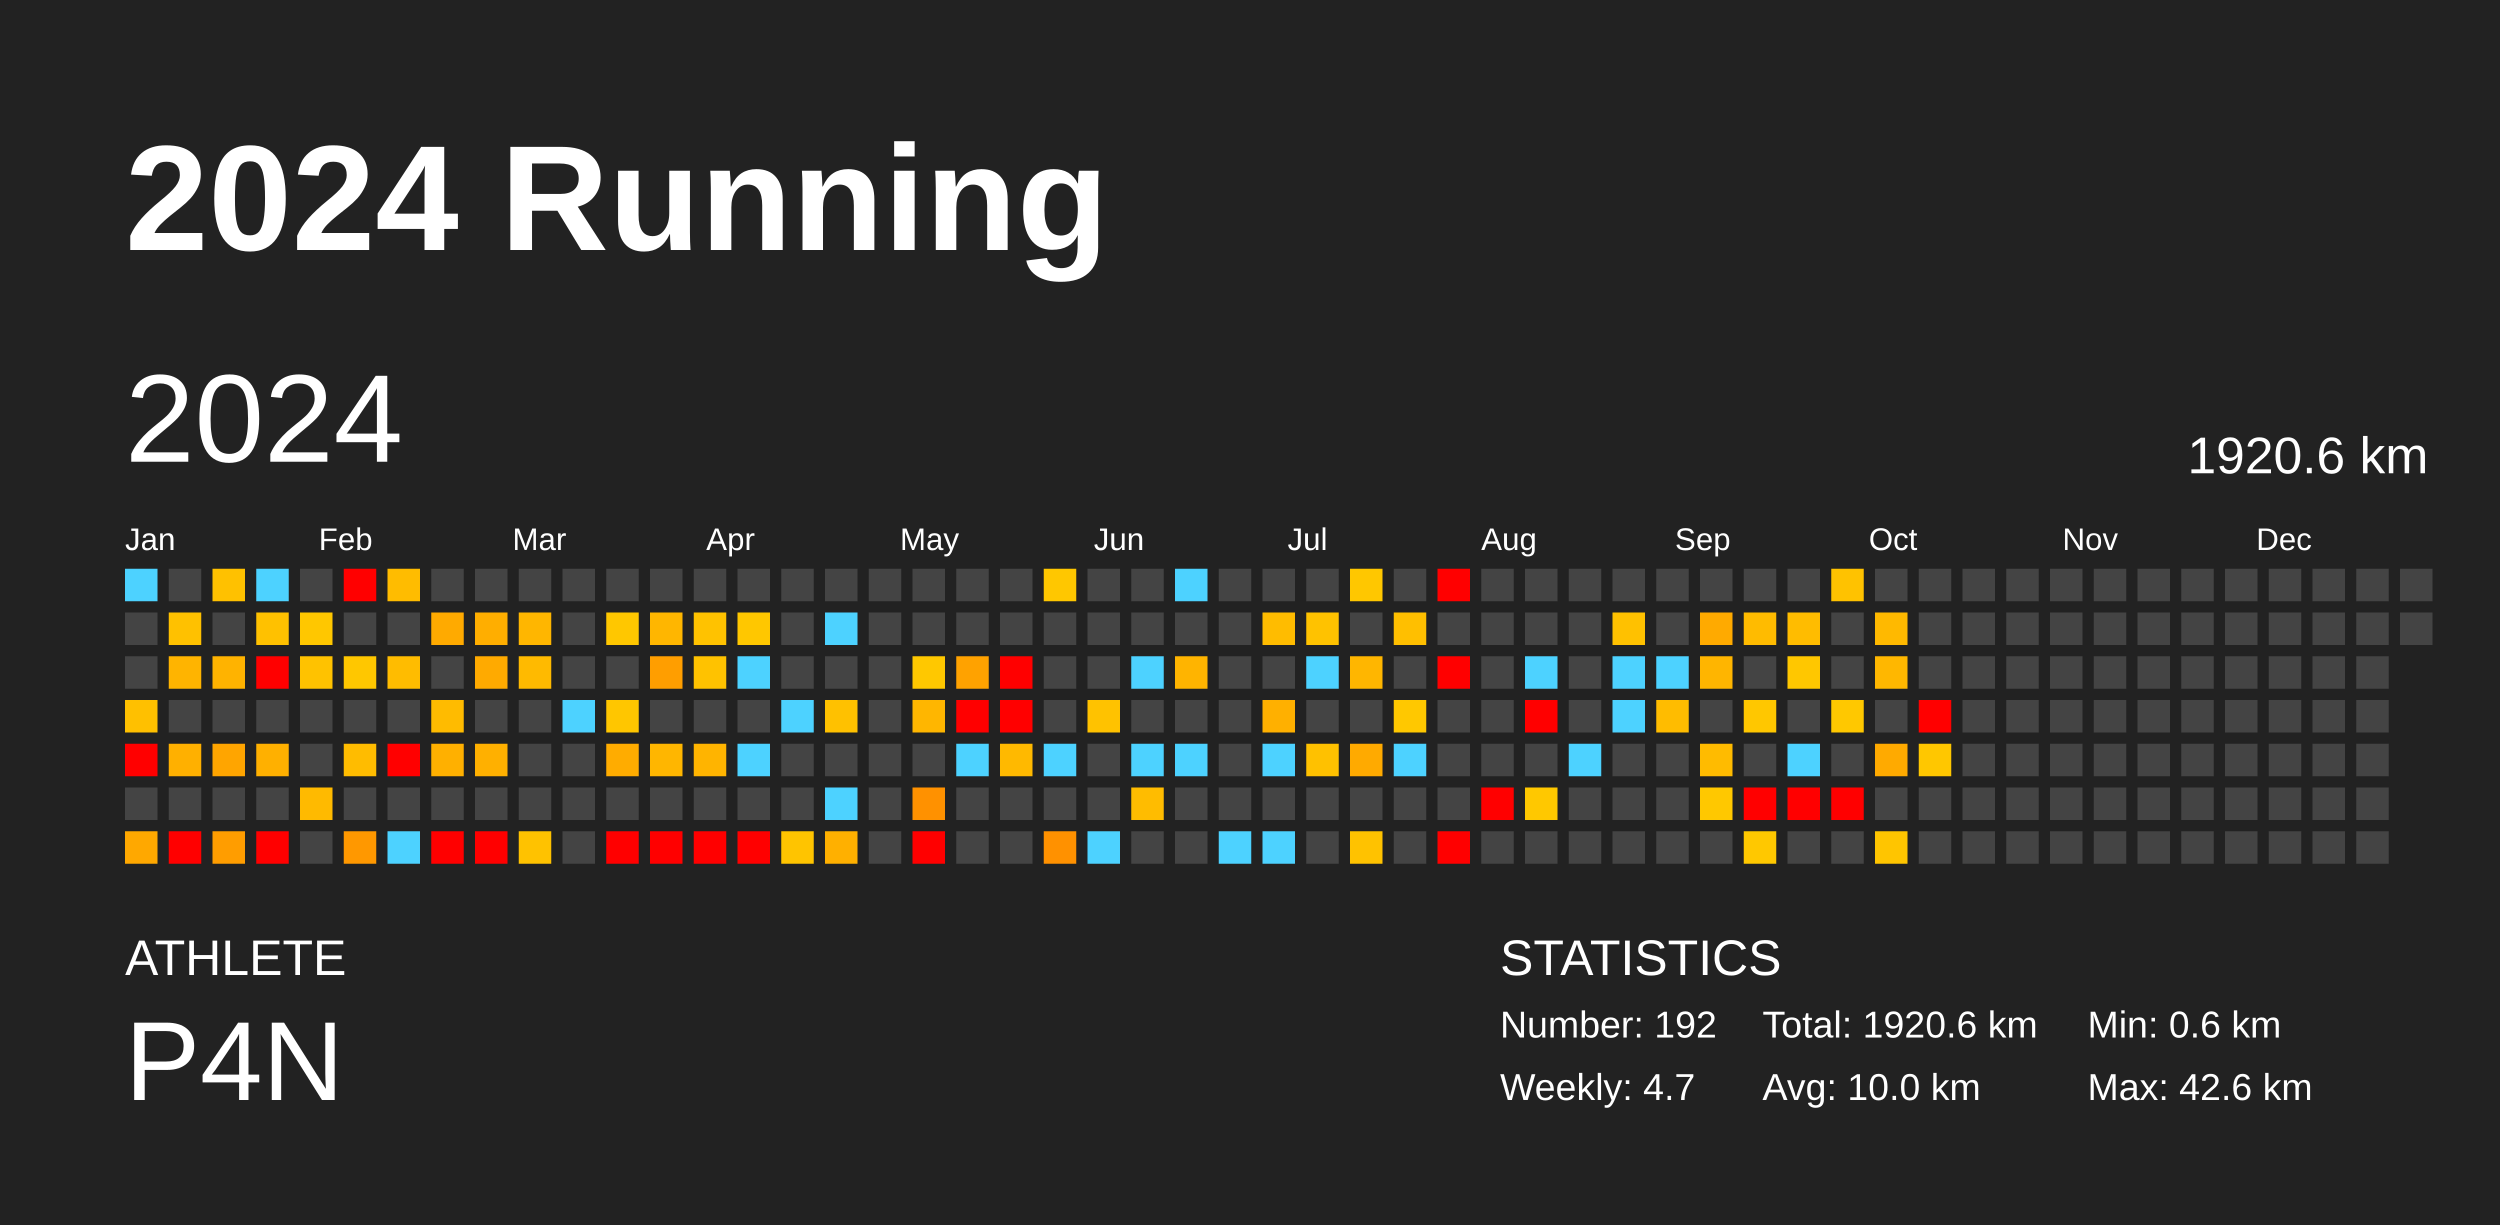
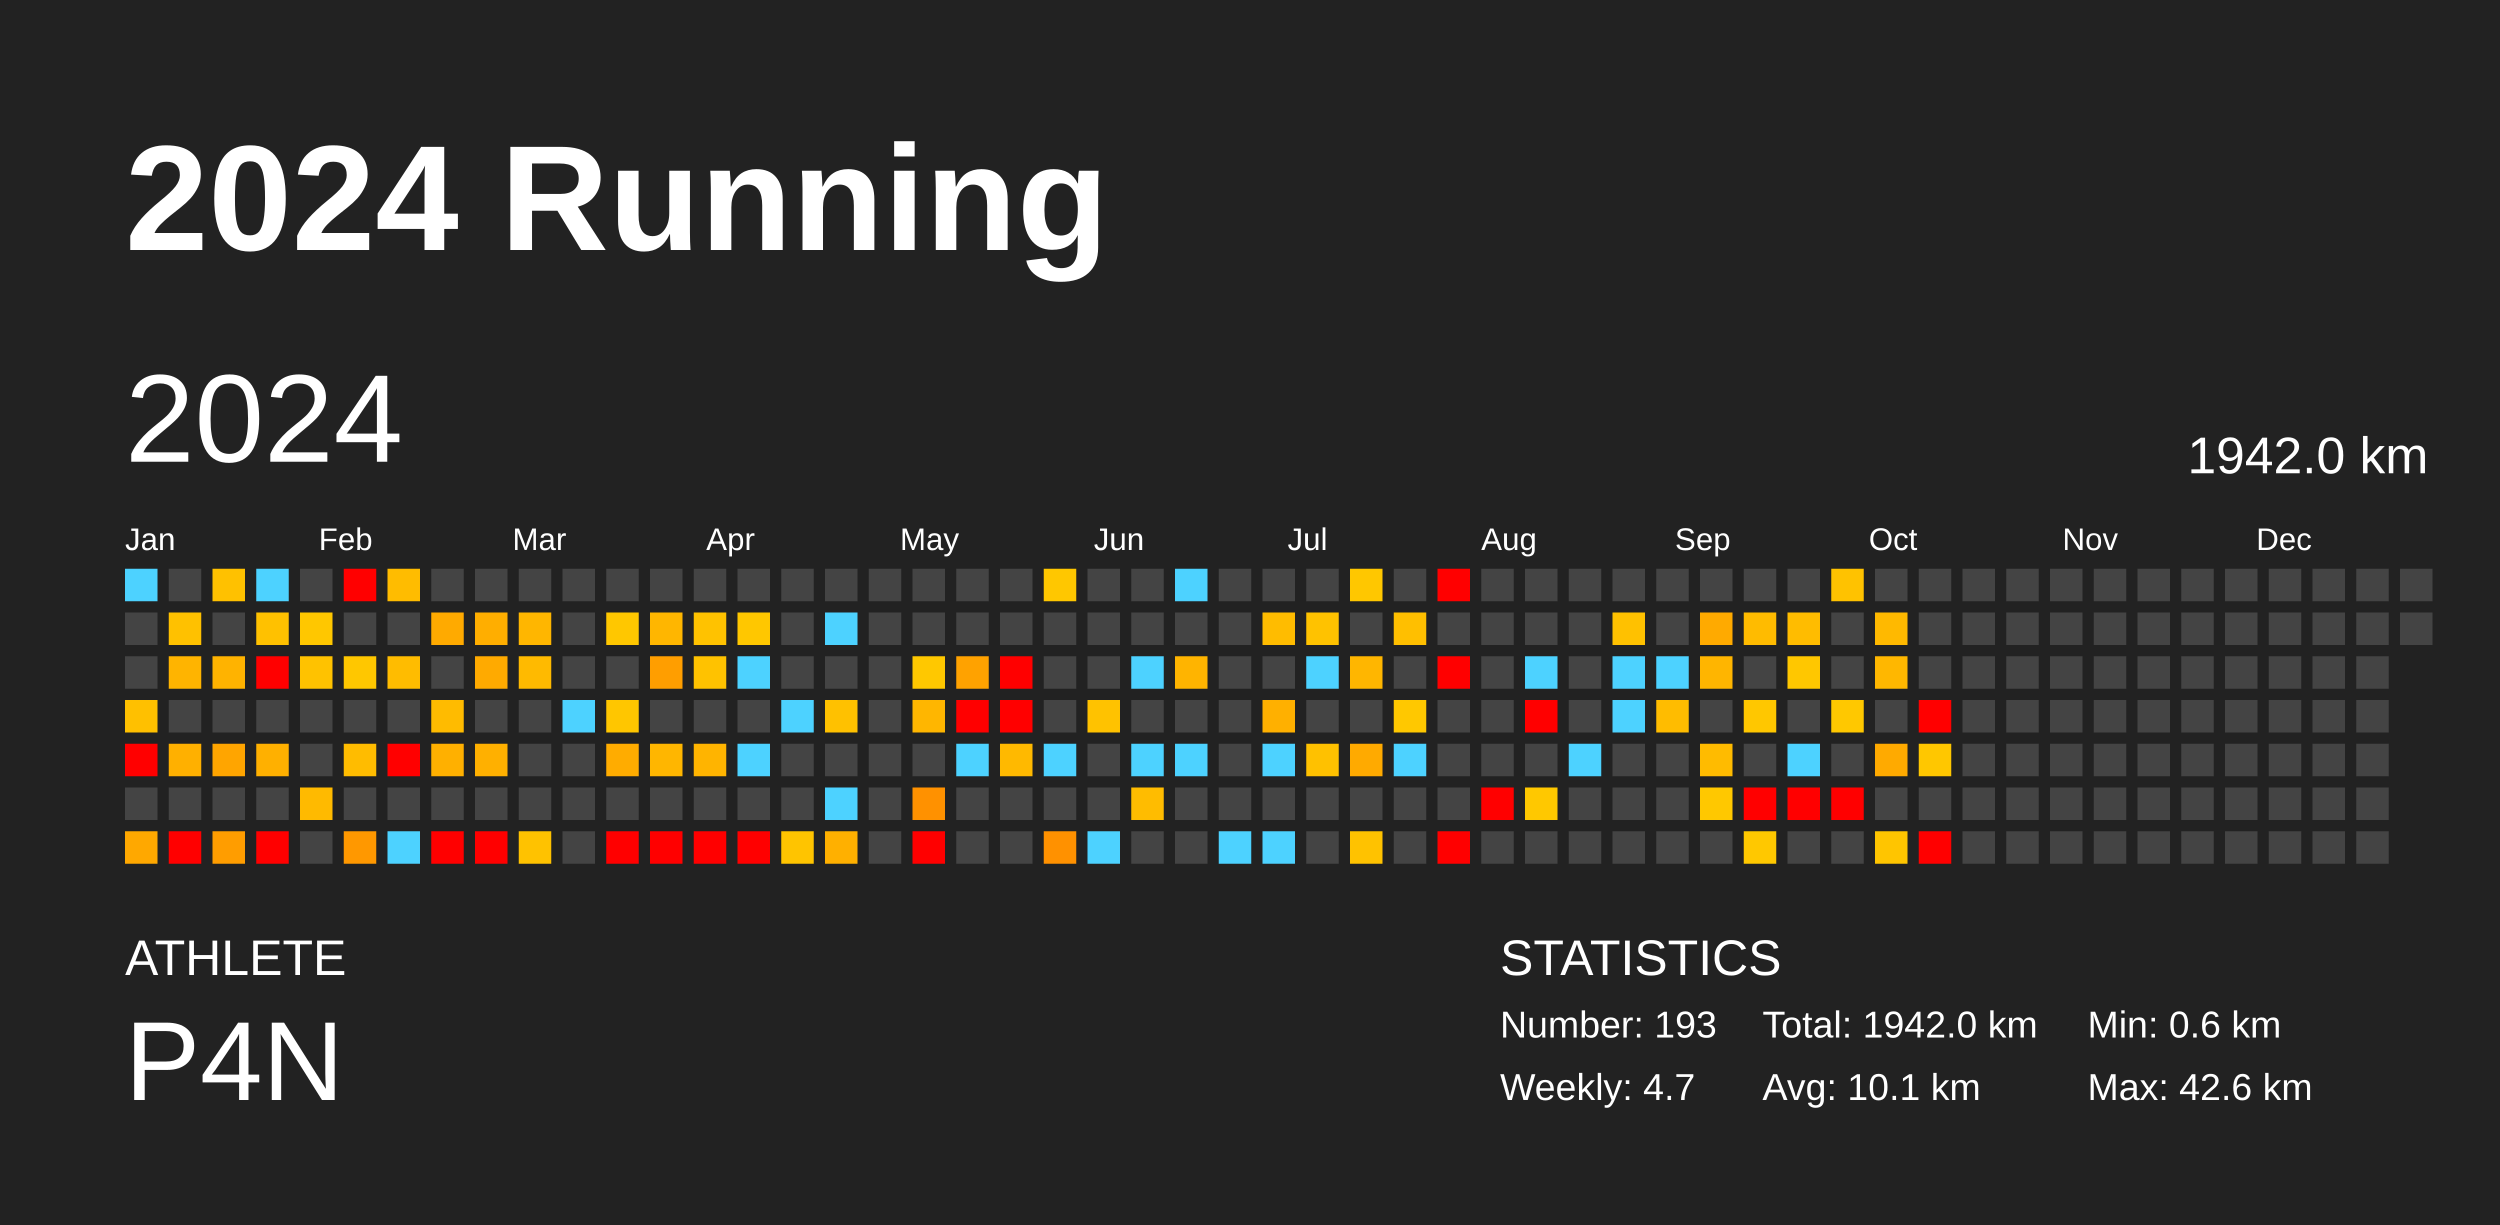
<svg xmlns="http://www.w3.org/2000/svg" baseProfile="full" height="98mm" version="1.1" viewBox="0,0,200,98" width="200mm">
  <defs />
  <rect fill="#222222" height="98" width="200" x="0" y="0" />
  <text fill="#FFFFFF" style="font-size:12px; font-family:Arial; font-weight:bold;" x="10" y="20">2024 Running</text>
  <text fill="#FFFFFF" style="font-size:4px; font-family:Arial" x="10" y="78">ATHLETE</text>
  <text fill="#FFFFFF" style="font-size:9px; font-family:Arial" x="10" y="88">P4N</text>
  <text fill="#FFFFFF" style="font-size:4px; font-family:Arial" x="120" y="78">STATISTICS</text>
-   <text fill="#FFFFFF" style="font-size:3px; font-family:Arial" x="120" y="83">Number: 192</text>
+   <text fill="#FFFFFF" style="font-size:3px; font-family:Arial" x="120" y="83">Number: 193</text>
  <text fill="#FFFFFF" style="font-size:3px; font-family:Arial" x="120" y="88">Weekly: 4.7</text>
-   <text fill="#FFFFFF" style="font-size:3px; font-family:Arial" x="141" y="83">Total: 1920.6 km</text>
-   <text fill="#FFFFFF" style="font-size:3px; font-family:Arial" x="141" y="88">Avg: 10.0 km</text>
+   <text fill="#FFFFFF" style="font-size:3px; font-family:Arial" x="141" y="83">Total: 1942.0 km</text>
+   <text fill="#FFFFFF" style="font-size:3px; font-family:Arial" x="141" y="88">Avg: 10.1 km</text>
  <text fill="#FFFFFF" style="font-size:3px; font-family:Arial" x="167" y="83">Min: 0.6 km</text>
  <text fill="#FFFFFF" style="font-size:3px; font-family:Arial" x="167" y="88">Max: 42.6 km</text>
  <text dominant-baseline="hanging" fill="#FFFFFF" style="font-size:10.0px; font-family:Arial;" x="10" y="30">2024</text>
-   <text dominant-baseline="hanging" fill="#FFFFFF" style="font-size:4.125px; font-family:Arial;" x="175" y="35">1920.6 km</text>
+   <text dominant-baseline="hanging" fill="#FFFFFF" style="font-size:4.125px; font-family:Arial;" x="175" y="35">1942.0 km</text>
  <text fill="#FFFFFF" style="font-size:2.5px; font-family:Arial" x="10.0" y="44">Jan</text>
  <text fill="#FFFFFF" style="font-size:2.5px; font-family:Arial" x="25.5" y="44">Feb</text>
  <text fill="#FFFFFF" style="font-size:2.5px; font-family:Arial" x="41.0" y="44">Mar</text>
  <text fill="#FFFFFF" style="font-size:2.5px; font-family:Arial" x="56.5" y="44">Apr</text>
  <text fill="#FFFFFF" style="font-size:2.5px; font-family:Arial" x="72.0" y="44">May</text>
  <text fill="#FFFFFF" style="font-size:2.5px; font-family:Arial" x="87.5" y="44">Jun</text>
  <text fill="#FFFFFF" style="font-size:2.5px; font-family:Arial" x="103.0" y="44">Jul</text>
  <text fill="#FFFFFF" style="font-size:2.5px; font-family:Arial" x="118.5" y="44">Aug</text>
  <text fill="#FFFFFF" style="font-size:2.5px; font-family:Arial" x="134.0" y="44">Sep</text>
  <text fill="#FFFFFF" style="font-size:2.5px; font-family:Arial" x="149.5" y="44">Oct</text>
  <text fill="#FFFFFF" style="font-size:2.5px; font-family:Arial" x="165.0" y="44">Nov</text>
  <text fill="#FFFFFF" style="font-size:2.5px; font-family:Arial" x="180.5" y="44">Dec</text>
  <rect fill="#4dd2ff" height="2.6" width="2.6" x="10.0" y="45.5" />
  <rect fill="#444444" height="2.6" width="2.6" x="10.0" y="49.0" />
  <rect fill="#444444" height="2.6" width="2.6" x="10.0" y="52.5" />
  <rect fill="#ffc000" height="2.6" width="2.6" x="10.0" y="56.0" />
  <rect fill="red" height="2.6" width="2.6" x="10.0" y="59.5" />
  <rect fill="#444444" height="2.6" width="2.6" x="10.0" y="63.0" />
  <rect fill="#ffa800" height="2.6" width="2.6" x="10.0" y="66.5" />
  <rect fill="#444444" height="2.6" width="2.6" x="13.5" y="45.5" />
  <rect fill="#ffc100" height="2.6" width="2.6" x="13.5" y="49.0" />
  <rect fill="#ffb400" height="2.6" width="2.6" x="13.5" y="52.5" />
  <rect fill="#444444" height="2.6" width="2.6" x="13.5" y="56.0" />
  <rect fill="#ffb000" height="2.6" width="2.6" x="13.5" y="59.5" />
  <rect fill="#444444" height="2.6" width="2.6" x="13.5" y="63.0" />
  <rect fill="red" height="2.6" width="2.6" x="13.5" y="66.5" />
  <rect fill="#ffc100" height="2.6" width="2.6" x="17.0" y="45.5" />
  <rect fill="#444444" height="2.6" width="2.6" x="17.0" y="49.0" />
  <rect fill="#ffb300" height="2.6" width="2.6" x="17.0" y="52.5" />
  <rect fill="#444444" height="2.6" width="2.6" x="17.0" y="56.0" />
  <rect fill="#ffa500" height="2.6" width="2.6" x="17.0" y="59.5" />
  <rect fill="#444444" height="2.6" width="2.6" x="17.0" y="63.0" />
  <rect fill="#ff9d00" height="2.6" width="2.6" x="17.0" y="66.5" />
  <rect fill="#4dd2ff" height="2.6" width="2.6" x="20.5" y="45.5" />
  <rect fill="#ffc100" height="2.6" width="2.6" x="20.5" y="49.0" />
  <rect fill="red" height="2.6" width="2.6" x="20.5" y="52.5" />
  <rect fill="#444444" height="2.6" width="2.6" x="20.5" y="56.0" />
  <rect fill="#ffb000" height="2.6" width="2.6" x="20.5" y="59.5" />
  <rect fill="#444444" height="2.6" width="2.6" x="20.5" y="63.0" />
  <rect fill="red" height="2.6" width="2.6" x="20.5" y="66.5" />
  <rect fill="#444444" height="2.6" width="2.6" x="24.0" y="45.5" />
  <rect fill="#ffc700" height="2.6" width="2.6" x="24.0" y="49.0" />
  <rect fill="#ffc200" height="2.6" width="2.6" x="24.0" y="52.5" />
  <rect fill="#444444" height="2.6" width="2.6" x="24.0" y="56.0" />
  <rect fill="#444444" height="2.6" width="2.6" x="24.0" y="59.5" />
  <rect fill="#ffba00" height="2.6" width="2.6" x="24.0" y="63.0" />
  <rect fill="#444444" height="2.6" width="2.6" x="24.0" y="66.5" />
  <rect fill="red" height="2.6" width="2.6" x="27.5" y="45.5" />
  <rect fill="#444444" height="2.6" width="2.6" x="27.5" y="49.0" />
  <rect fill="#ffc700" height="2.6" width="2.6" x="27.5" y="52.5" />
  <rect fill="#444444" height="2.6" width="2.6" x="27.5" y="56.0" />
  <rect fill="#ffbc00" height="2.6" width="2.6" x="27.5" y="59.5" />
  <rect fill="#444444" height="2.6" width="2.6" x="27.5" y="63.0" />
  <rect fill="#ff9800" height="2.6" width="2.6" x="27.5" y="66.5" />
  <rect fill="#ffbc00" height="2.6" width="2.6" x="31.0" y="45.5" />
  <rect fill="#444444" height="2.6" width="2.6" x="31.0" y="49.0" />
  <rect fill="#ffbc00" height="2.6" width="2.6" x="31.0" y="52.5" />
  <rect fill="#444444" height="2.6" width="2.6" x="31.0" y="56.0" />
  <rect fill="red" height="2.6" width="2.6" x="31.0" y="59.5" />
  <rect fill="#444444" height="2.6" width="2.6" x="31.0" y="63.0" />
  <rect fill="#4dd2ff" height="2.6" width="2.6" x="31.0" y="66.5" />
  <rect fill="#444444" height="2.6" width="2.6" x="34.5" y="45.5" />
  <rect fill="#ffaa00" height="2.6" width="2.6" x="34.5" y="49.0" />
  <rect fill="#444444" height="2.6" width="2.6" x="34.5" y="52.5" />
  <rect fill="#ffbb00" height="2.6" width="2.6" x="34.5" y="56.0" />
  <rect fill="#ffb000" height="2.6" width="2.6" x="34.5" y="59.5" />
  <rect fill="#444444" height="2.6" width="2.6" x="34.5" y="63.0" />
  <rect fill="red" height="2.6" width="2.6" x="34.5" y="66.5" />
  <rect fill="#444444" height="2.6" width="2.6" x="38.0" y="45.5" />
  <rect fill="#ffae00" height="2.6" width="2.6" x="38.0" y="49.0" />
  <rect fill="#ffaa00" height="2.6" width="2.6" x="38.0" y="52.5" />
  <rect fill="#444444" height="2.6" width="2.6" x="38.0" y="56.0" />
  <rect fill="#ffb000" height="2.6" width="2.6" x="38.0" y="59.5" />
  <rect fill="#444444" height="2.6" width="2.6" x="38.0" y="63.0" />
  <rect fill="red" height="2.6" width="2.6" x="38.0" y="66.5" />
  <rect fill="#444444" height="2.6" width="2.6" x="41.5" y="45.5" />
  <rect fill="#ffb600" height="2.6" width="2.6" x="41.5" y="49.0" />
  <rect fill="#ffba00" height="2.6" width="2.6" x="41.5" y="52.5" />
  <rect fill="#444444" height="2.6" width="2.6" x="41.5" y="56.0" />
  <rect fill="#444444" height="2.6" width="2.6" x="41.5" y="59.5" />
  <rect fill="#444444" height="2.6" width="2.6" x="41.5" y="63.0" />
  <rect fill="#ffc200" height="2.6" width="2.6" x="41.5" y="66.5" />
  <rect fill="#444444" height="2.6" width="2.6" x="45.0" y="45.5" />
  <rect fill="#444444" height="2.6" width="2.6" x="45.0" y="49.0" />
  <rect fill="#444444" height="2.6" width="2.6" x="45.0" y="52.5" />
  <rect fill="#4dd2ff" height="2.6" width="2.6" x="45.0" y="56.0" />
  <rect fill="#444444" height="2.6" width="2.6" x="45.0" y="59.5" />
  <rect fill="#444444" height="2.6" width="2.6" x="45.0" y="63.0" />
  <rect fill="#444444" height="2.6" width="2.6" x="45.0" y="66.5" />
  <rect fill="#444444" height="2.6" width="2.6" x="48.5" y="45.5" />
  <rect fill="#ffc700" height="2.6" width="2.6" x="48.5" y="49.0" />
  <rect fill="#444444" height="2.6" width="2.6" x="48.5" y="52.5" />
  <rect fill="#ffc600" height="2.6" width="2.6" x="48.5" y="56.0" />
  <rect fill="#ffac00" height="2.6" width="2.6" x="48.5" y="59.5" />
  <rect fill="#444444" height="2.6" width="2.6" x="48.5" y="63.0" />
  <rect fill="red" height="2.6" width="2.6" x="48.5" y="66.5" />
  <rect fill="#444444" height="2.6" width="2.6" x="52.0" y="45.5" />
  <rect fill="#ffb600" height="2.6" width="2.6" x="52.0" y="49.0" />
  <rect fill="#ff9e00" height="2.6" width="2.6" x="52.0" y="52.5" />
  <rect fill="#444444" height="2.6" width="2.6" x="52.0" y="56.0" />
  <rect fill="#ffb600" height="2.6" width="2.6" x="52.0" y="59.5" />
  <rect fill="#444444" height="2.6" width="2.6" x="52.0" y="63.0" />
  <rect fill="red" height="2.6" width="2.6" x="52.0" y="66.5" />
  <rect fill="#444444" height="2.6" width="2.6" x="55.5" y="45.5" />
  <rect fill="#ffc200" height="2.6" width="2.6" x="55.5" y="49.0" />
  <rect fill="#ffc200" height="2.6" width="2.6" x="55.5" y="52.5" />
  <rect fill="#444444" height="2.6" width="2.6" x="55.5" y="56.0" />
  <rect fill="#ffb400" height="2.6" width="2.6" x="55.5" y="59.5" />
  <rect fill="#444444" height="2.6" width="2.6" x="55.5" y="63.0" />
  <rect fill="red" height="2.6" width="2.6" x="55.5" y="66.5" />
  <rect fill="#444444" height="2.6" width="2.6" x="59.0" y="45.5" />
  <rect fill="#ffc700" height="2.6" width="2.6" x="59.0" y="49.0" />
  <rect fill="#4dd2ff" height="2.6" width="2.6" x="59.0" y="52.5" />
  <rect fill="#444444" height="2.6" width="2.6" x="59.0" y="56.0" />
  <rect fill="#4dd2ff" height="2.6" width="2.6" x="59.0" y="59.5" />
  <rect fill="#444444" height="2.6" width="2.6" x="59.0" y="63.0" />
  <rect fill="red" height="2.6" width="2.6" x="59.0" y="66.5" />
  <rect fill="#444444" height="2.6" width="2.6" x="62.5" y="45.5" />
  <rect fill="#444444" height="2.6" width="2.6" x="62.5" y="49.0" />
  <rect fill="#444444" height="2.6" width="2.6" x="62.5" y="52.5" />
  <rect fill="#4dd2ff" height="2.6" width="2.6" x="62.5" y="56.0" />
  <rect fill="#444444" height="2.6" width="2.6" x="62.5" y="59.5" />
  <rect fill="#444444" height="2.6" width="2.6" x="62.5" y="63.0" />
  <rect fill="#ffc400" height="2.6" width="2.6" x="62.5" y="66.5" />
  <rect fill="#444444" height="2.6" width="2.6" x="66.0" y="45.5" />
  <rect fill="#4dd2ff" height="2.6" width="2.6" x="66.0" y="49.0" />
  <rect fill="#444444" height="2.6" width="2.6" x="66.0" y="52.5" />
  <rect fill="#ffc100" height="2.6" width="2.6" x="66.0" y="56.0" />
  <rect fill="#444444" height="2.6" width="2.6" x="66.0" y="59.5" />
  <rect fill="#4dd2ff" height="2.6" width="2.6" x="66.0" y="63.0" />
  <rect fill="#ffb000" height="2.6" width="2.6" x="66.0" y="66.5" />
  <rect fill="#444444" height="2.6" width="2.6" x="69.5" y="45.5" />
  <rect fill="#444444" height="2.6" width="2.6" x="69.5" y="49.0" />
  <rect fill="#444444" height="2.6" width="2.6" x="69.5" y="52.5" />
  <rect fill="#444444" height="2.6" width="2.6" x="69.5" y="56.0" />
  <rect fill="#444444" height="2.6" width="2.6" x="69.5" y="59.5" />
  <rect fill="#444444" height="2.6" width="2.6" x="69.5" y="63.0" />
  <rect fill="#444444" height="2.6" width="2.6" x="69.5" y="66.5" />
  <rect fill="#444444" height="2.6" width="2.6" x="73.0" y="45.5" />
  <rect fill="#444444" height="2.6" width="2.6" x="73.0" y="49.0" />
  <rect fill="#ffc800" height="2.6" width="2.6" x="73.0" y="52.5" />
  <rect fill="#ffb600" height="2.6" width="2.6" x="73.0" y="56.0" />
  <rect fill="#444444" height="2.6" width="2.6" x="73.0" y="59.5" />
  <rect fill="#ff9100" height="2.6" width="2.6" x="73.0" y="63.0" />
  <rect fill="red" height="2.6" width="2.6" x="73.0" y="66.5" />
  <rect fill="#444444" height="2.6" width="2.6" x="76.5" y="45.5" />
  <rect fill="#444444" height="2.6" width="2.6" x="76.5" y="49.0" />
  <rect fill="#ffa200" height="2.6" width="2.6" x="76.5" y="52.5" />
  <rect fill="red" height="2.6" width="2.6" x="76.5" y="56.0" />
  <rect fill="#4dd2ff" height="2.6" width="2.6" x="76.5" y="59.5" />
  <rect fill="#444444" height="2.6" width="2.6" x="76.5" y="63.0" />
  <rect fill="#444444" height="2.6" width="2.6" x="76.5" y="66.5" />
  <rect fill="#444444" height="2.6" width="2.6" x="80.0" y="45.5" />
  <rect fill="#444444" height="2.6" width="2.6" x="80.0" y="49.0" />
  <rect fill="red" height="2.6" width="2.6" x="80.0" y="52.5" />
  <rect fill="red" height="2.6" width="2.6" x="80.0" y="56.0" />
  <rect fill="#ffb900" height="2.6" width="2.6" x="80.0" y="59.5" />
  <rect fill="#444444" height="2.6" width="2.6" x="80.0" y="63.0" />
  <rect fill="#444444" height="2.6" width="2.6" x="80.0" y="66.5" />
  <rect fill="#ffc700" height="2.6" width="2.6" x="83.5" y="45.5" />
  <rect fill="#444444" height="2.6" width="2.6" x="83.5" y="49.0" />
  <rect fill="#444444" height="2.6" width="2.6" x="83.5" y="52.5" />
  <rect fill="#444444" height="2.6" width="2.6" x="83.5" y="56.0" />
  <rect fill="#4dd2ff" height="2.6" width="2.6" x="83.5" y="59.5" />
  <rect fill="#444444" height="2.6" width="2.6" x="83.5" y="63.0" />
  <rect fill="#ff9100" height="2.6" width="2.6" x="83.5" y="66.5" />
  <rect fill="#444444" height="2.6" width="2.6" x="87.0" y="45.5" />
  <rect fill="#444444" height="2.6" width="2.6" x="87.0" y="49.0" />
  <rect fill="#444444" height="2.6" width="2.6" x="87.0" y="52.5" />
  <rect fill="#ffc200" height="2.6" width="2.6" x="87.0" y="56.0" />
  <rect fill="#444444" height="2.6" width="2.6" x="87.0" y="59.5" />
  <rect fill="#444444" height="2.6" width="2.6" x="87.0" y="63.0" />
  <rect fill="#4dd2ff" height="2.6" width="2.6" x="87.0" y="66.5" />
  <rect fill="#444444" height="2.6" width="2.6" x="90.5" y="45.5" />
  <rect fill="#444444" height="2.6" width="2.6" x="90.5" y="49.0" />
  <rect fill="#4dd2ff" height="2.6" width="2.6" x="90.5" y="52.5" />
  <rect fill="#444444" height="2.6" width="2.6" x="90.5" y="56.0" />
  <rect fill="#4dd2ff" height="2.6" width="2.6" x="90.5" y="59.5" />
  <rect fill="#ffbc00" height="2.6" width="2.6" x="90.5" y="63.0" />
  <rect fill="#444444" height="2.6" width="2.6" x="90.5" y="66.5" />
  <rect fill="#4dd2ff" height="2.6" width="2.6" x="94.0" y="45.5" />
  <rect fill="#444444" height="2.6" width="2.6" x="94.0" y="49.0" />
  <rect fill="#ffb400" height="2.6" width="2.6" x="94.0" y="52.5" />
  <rect fill="#444444" height="2.6" width="2.6" x="94.0" y="56.0" />
  <rect fill="#4dd2ff" height="2.6" width="2.6" x="94.0" y="59.5" />
  <rect fill="#444444" height="2.6" width="2.6" x="94.0" y="63.0" />
  <rect fill="#444444" height="2.6" width="2.6" x="94.0" y="66.5" />
  <rect fill="#444444" height="2.6" width="2.6" x="97.5" y="45.5" />
  <rect fill="#444444" height="2.6" width="2.6" x="97.5" y="49.0" />
  <rect fill="#444444" height="2.6" width="2.6" x="97.5" y="52.5" />
  <rect fill="#444444" height="2.6" width="2.6" x="97.5" y="56.0" />
  <rect fill="#444444" height="2.6" width="2.6" x="97.5" y="59.5" />
  <rect fill="#444444" height="2.6" width="2.6" x="97.5" y="63.0" />
  <rect fill="#4dd2ff" height="2.6" width="2.6" x="97.5" y="66.5" />
  <rect fill="#444444" height="2.6" width="2.6" x="101.0" y="45.5" />
  <rect fill="#ffbc00" height="2.6" width="2.6" x="101.0" y="49.0" />
  <rect fill="#444444" height="2.6" width="2.6" x="101.0" y="52.5" />
  <rect fill="#ffb000" height="2.6" width="2.6" x="101.0" y="56.0" />
  <rect fill="#4dd2ff" height="2.6" width="2.6" x="101.0" y="59.5" />
  <rect fill="#444444" height="2.6" width="2.6" x="101.0" y="63.0" />
  <rect fill="#4dd2ff" height="2.6" width="2.6" x="101.0" y="66.5" />
  <rect fill="#444444" height="2.6" width="2.6" x="104.5" y="45.5" />
  <rect fill="#ffc200" height="2.6" width="2.6" x="104.5" y="49.0" />
  <rect fill="#4dd2ff" height="2.6" width="2.6" x="104.5" y="52.5" />
  <rect fill="#444444" height="2.6" width="2.6" x="104.5" y="56.0" />
  <rect fill="#ffc100" height="2.6" width="2.6" x="104.5" y="59.5" />
  <rect fill="#444444" height="2.6" width="2.6" x="104.5" y="63.0" />
  <rect fill="#444444" height="2.6" width="2.6" x="104.5" y="66.5" />
  <rect fill="#ffc700" height="2.6" width="2.6" x="108.0" y="45.5" />
  <rect fill="#444444" height="2.6" width="2.6" x="108.0" y="49.0" />
  <rect fill="#ffb600" height="2.6" width="2.6" x="108.0" y="52.5" />
  <rect fill="#444444" height="2.6" width="2.6" x="108.0" y="56.0" />
  <rect fill="#ffaa00" height="2.6" width="2.6" x="108.0" y="59.5" />
  <rect fill="#444444" height="2.6" width="2.6" x="108.0" y="63.0" />
  <rect fill="#ffc200" height="2.6" width="2.6" x="108.0" y="66.5" />
  <rect fill="#444444" height="2.6" width="2.6" x="111.5" y="45.5" />
  <rect fill="#ffbf00" height="2.6" width="2.6" x="111.5" y="49.0" />
  <rect fill="#444444" height="2.6" width="2.6" x="111.5" y="52.5" />
  <rect fill="#ffc800" height="2.6" width="2.6" x="111.5" y="56.0" />
  <rect fill="#4dd2ff" height="2.6" width="2.6" x="111.5" y="59.5" />
  <rect fill="#444444" height="2.6" width="2.6" x="111.5" y="63.0" />
  <rect fill="#444444" height="2.6" width="2.6" x="111.5" y="66.5" />
  <rect fill="red" height="2.6" width="2.6" x="115.0" y="45.5" />
  <rect fill="#444444" height="2.6" width="2.6" x="115.0" y="49.0" />
  <rect fill="red" height="2.6" width="2.6" x="115.0" y="52.5" />
  <rect fill="#444444" height="2.6" width="2.6" x="115.0" y="56.0" />
  <rect fill="#444444" height="2.6" width="2.6" x="115.0" y="59.5" />
  <rect fill="#444444" height="2.6" width="2.6" x="115.0" y="63.0" />
  <rect fill="red" height="2.6" width="2.6" x="115.0" y="66.5" />
  <rect fill="#444444" height="2.6" width="2.6" x="118.5" y="45.5" />
  <rect fill="#444444" height="2.6" width="2.6" x="118.5" y="49.0" />
  <rect fill="#444444" height="2.6" width="2.6" x="118.5" y="52.5" />
  <rect fill="#444444" height="2.6" width="2.6" x="118.5" y="56.0" />
  <rect fill="#444444" height="2.6" width="2.6" x="118.5" y="59.5" />
  <rect fill="red" height="2.6" width="2.6" x="118.5" y="63.0" />
  <rect fill="#444444" height="2.6" width="2.6" x="118.5" y="66.5" />
  <rect fill="#444444" height="2.6" width="2.6" x="122.0" y="45.5" />
  <rect fill="#444444" height="2.6" width="2.6" x="122.0" y="49.0" />
  <rect fill="#4dd2ff" height="2.6" width="2.6" x="122.0" y="52.5" />
  <rect fill="red" height="2.6" width="2.6" x="122.0" y="56.0" />
  <rect fill="#444444" height="2.6" width="2.6" x="122.0" y="59.5" />
  <rect fill="#ffc800" height="2.6" width="2.6" x="122.0" y="63.0" />
  <rect fill="#444444" height="2.6" width="2.6" x="122.0" y="66.5" />
  <rect fill="#444444" height="2.6" width="2.6" x="125.5" y="45.5" />
  <rect fill="#444444" height="2.6" width="2.6" x="125.5" y="49.0" />
  <rect fill="#444444" height="2.6" width="2.6" x="125.5" y="52.5" />
  <rect fill="#444444" height="2.6" width="2.6" x="125.5" y="56.0" />
  <rect fill="#4dd2ff" height="2.6" width="2.6" x="125.5" y="59.5" />
  <rect fill="#444444" height="2.6" width="2.6" x="125.5" y="63.0" />
  <rect fill="#444444" height="2.6" width="2.6" x="125.5" y="66.5" />
  <rect fill="#444444" height="2.6" width="2.6" x="129.0" y="45.5" />
  <rect fill="#ffc100" height="2.6" width="2.6" x="129.0" y="49.0" />
  <rect fill="#4dd2ff" height="2.6" width="2.6" x="129.0" y="52.5" />
  <rect fill="#4dd2ff" height="2.6" width="2.6" x="129.0" y="56.0" />
  <rect fill="#444444" height="2.6" width="2.6" x="129.0" y="59.5" />
  <rect fill="#444444" height="2.6" width="2.6" x="129.0" y="63.0" />
  <rect fill="#444444" height="2.6" width="2.6" x="129.0" y="66.5" />
  <rect fill="#444444" height="2.6" width="2.6" x="132.5" y="45.5" />
  <rect fill="#444444" height="2.6" width="2.6" x="132.5" y="49.0" />
  <rect fill="#4dd2ff" height="2.6" width="2.6" x="132.5" y="52.5" />
  <rect fill="#ffbc00" height="2.6" width="2.6" x="132.5" y="56.0" />
  <rect fill="#444444" height="2.6" width="2.6" x="132.5" y="59.5" />
  <rect fill="#444444" height="2.6" width="2.6" x="132.5" y="63.0" />
  <rect fill="#444444" height="2.6" width="2.6" x="132.5" y="66.5" />
  <rect fill="#444444" height="2.6" width="2.6" x="136.0" y="45.5" />
  <rect fill="#ffaa00" height="2.6" width="2.6" x="136.0" y="49.0" />
  <rect fill="#ffb500" height="2.6" width="2.6" x="136.0" y="52.5" />
  <rect fill="#444444" height="2.6" width="2.6" x="136.0" y="56.0" />
  <rect fill="#ffbb00" height="2.6" width="2.6" x="136.0" y="59.5" />
  <rect fill="#ffc800" height="2.6" width="2.6" x="136.0" y="63.0" />
  <rect fill="#444444" height="2.6" width="2.6" x="136.0" y="66.5" />
  <rect fill="#444444" height="2.6" width="2.6" x="139.5" y="45.5" />
  <rect fill="#ffbb00" height="2.6" width="2.6" x="139.5" y="49.0" />
  <rect fill="#444444" height="2.6" width="2.6" x="139.5" y="52.5" />
  <rect fill="#ffc700" height="2.6" width="2.6" x="139.5" y="56.0" />
  <rect fill="#444444" height="2.6" width="2.6" x="139.5" y="59.5" />
  <rect fill="red" height="2.6" width="2.6" x="139.5" y="63.0" />
  <rect fill="#ffc800" height="2.6" width="2.6" x="139.5" y="66.5" />
  <rect fill="#444444" height="2.6" width="2.6" x="143.0" y="45.5" />
  <rect fill="#ffbc00" height="2.6" width="2.6" x="143.0" y="49.0" />
  <rect fill="#ffc700" height="2.6" width="2.6" x="143.0" y="52.5" />
  <rect fill="#444444" height="2.6" width="2.6" x="143.0" y="56.0" />
  <rect fill="#4dd2ff" height="2.6" width="2.6" x="143.0" y="59.5" />
  <rect fill="red" height="2.6" width="2.6" x="143.0" y="63.0" />
  <rect fill="#444444" height="2.6" width="2.6" x="143.0" y="66.5" />
  <rect fill="#ffc200" height="2.6" width="2.6" x="146.5" y="45.5" />
  <rect fill="#444444" height="2.6" width="2.6" x="146.5" y="49.0" />
  <rect fill="#444444" height="2.6" width="2.6" x="146.5" y="52.5" />
  <rect fill="#ffc800" height="2.6" width="2.6" x="146.5" y="56.0" />
  <rect fill="#444444" height="2.6" width="2.6" x="146.5" y="59.5" />
  <rect fill="red" height="2.6" width="2.6" x="146.5" y="63.0" />
  <rect fill="#444444" height="2.6" width="2.6" x="146.5" y="66.5" />
  <rect fill="#444444" height="2.6" width="2.6" x="150.0" y="45.5" />
  <rect fill="#ffb900" height="2.6" width="2.6" x="150.0" y="49.0" />
  <rect fill="#ffb700" height="2.6" width="2.6" x="150.0" y="52.5" />
  <rect fill="#444444" height="2.6" width="2.6" x="150.0" y="56.0" />
  <rect fill="#ffaa00" height="2.6" width="2.6" x="150.0" y="59.5" />
  <rect fill="#444444" height="2.6" width="2.6" x="150.0" y="63.0" />
  <rect fill="#ffc500" height="2.6" width="2.6" x="150.0" y="66.5" />
  <rect fill="#444444" height="2.6" width="2.6" x="153.5" y="45.5" />
  <rect fill="#444444" height="2.6" width="2.6" x="153.5" y="49.0" />
  <rect fill="#444444" height="2.6" width="2.6" x="153.5" y="52.5" />
  <rect fill="red" height="2.6" width="2.6" x="153.5" y="56.0" />
  <rect fill="#ffc700" height="2.6" width="2.6" x="153.5" y="59.5" />
  <rect fill="#444444" height="2.6" width="2.6" x="153.5" y="63.0" />
-   <rect fill="#444444" height="2.6" width="2.6" x="153.5" y="66.5" />
+   <rect fill="red" height="2.6" width="2.6" x="153.5" y="66.5" />
  <rect fill="#444444" height="2.6" width="2.6" x="157.0" y="45.5" />
  <rect fill="#444444" height="2.6" width="2.6" x="157.0" y="49.0" />
  <rect fill="#444444" height="2.6" width="2.6" x="157.0" y="52.5" />
  <rect fill="#444444" height="2.6" width="2.6" x="157.0" y="56.0" />
  <rect fill="#444444" height="2.6" width="2.6" x="157.0" y="59.5" />
  <rect fill="#444444" height="2.6" width="2.6" x="157.0" y="63.0" />
  <rect fill="#444444" height="2.6" width="2.6" x="157.0" y="66.5" />
  <rect fill="#444444" height="2.6" width="2.6" x="160.5" y="45.5" />
  <rect fill="#444444" height="2.6" width="2.6" x="160.5" y="49.0" />
  <rect fill="#444444" height="2.6" width="2.6" x="160.5" y="52.5" />
  <rect fill="#444444" height="2.6" width="2.6" x="160.5" y="56.0" />
  <rect fill="#444444" height="2.6" width="2.6" x="160.5" y="59.5" />
  <rect fill="#444444" height="2.6" width="2.6" x="160.5" y="63.0" />
  <rect fill="#444444" height="2.6" width="2.6" x="160.5" y="66.5" />
  <rect fill="#444444" height="2.6" width="2.6" x="164.0" y="45.5" />
  <rect fill="#444444" height="2.6" width="2.6" x="164.0" y="49.0" />
  <rect fill="#444444" height="2.6" width="2.6" x="164.0" y="52.5" />
  <rect fill="#444444" height="2.6" width="2.6" x="164.0" y="56.0" />
  <rect fill="#444444" height="2.6" width="2.6" x="164.0" y="59.5" />
  <rect fill="#444444" height="2.6" width="2.6" x="164.0" y="63.0" />
  <rect fill="#444444" height="2.6" width="2.6" x="164.0" y="66.5" />
  <rect fill="#444444" height="2.6" width="2.6" x="167.5" y="45.5" />
  <rect fill="#444444" height="2.6" width="2.6" x="167.5" y="49.0" />
  <rect fill="#444444" height="2.6" width="2.6" x="167.5" y="52.5" />
  <rect fill="#444444" height="2.6" width="2.6" x="167.5" y="56.0" />
  <rect fill="#444444" height="2.6" width="2.6" x="167.5" y="59.5" />
  <rect fill="#444444" height="2.6" width="2.6" x="167.5" y="63.0" />
  <rect fill="#444444" height="2.6" width="2.6" x="167.5" y="66.5" />
  <rect fill="#444444" height="2.6" width="2.6" x="171.0" y="45.5" />
  <rect fill="#444444" height="2.6" width="2.6" x="171.0" y="49.0" />
  <rect fill="#444444" height="2.6" width="2.6" x="171.0" y="52.5" />
  <rect fill="#444444" height="2.6" width="2.6" x="171.0" y="56.0" />
  <rect fill="#444444" height="2.6" width="2.6" x="171.0" y="59.5" />
  <rect fill="#444444" height="2.6" width="2.6" x="171.0" y="63.0" />
  <rect fill="#444444" height="2.6" width="2.6" x="171.0" y="66.5" />
  <rect fill="#444444" height="2.6" width="2.6" x="174.5" y="45.5" />
  <rect fill="#444444" height="2.6" width="2.6" x="174.5" y="49.0" />
  <rect fill="#444444" height="2.6" width="2.6" x="174.5" y="52.5" />
  <rect fill="#444444" height="2.6" width="2.6" x="174.5" y="56.0" />
  <rect fill="#444444" height="2.6" width="2.6" x="174.5" y="59.5" />
  <rect fill="#444444" height="2.6" width="2.6" x="174.5" y="63.0" />
  <rect fill="#444444" height="2.6" width="2.6" x="174.5" y="66.5" />
  <rect fill="#444444" height="2.6" width="2.6" x="178.0" y="45.5" />
  <rect fill="#444444" height="2.6" width="2.6" x="178.0" y="49.0" />
  <rect fill="#444444" height="2.6" width="2.6" x="178.0" y="52.5" />
  <rect fill="#444444" height="2.6" width="2.6" x="178.0" y="56.0" />
  <rect fill="#444444" height="2.6" width="2.6" x="178.0" y="59.5" />
  <rect fill="#444444" height="2.6" width="2.6" x="178.0" y="63.0" />
  <rect fill="#444444" height="2.6" width="2.6" x="178.0" y="66.5" />
  <rect fill="#444444" height="2.6" width="2.6" x="181.5" y="45.5" />
  <rect fill="#444444" height="2.6" width="2.6" x="181.5" y="49.0" />
  <rect fill="#444444" height="2.6" width="2.6" x="181.5" y="52.5" />
  <rect fill="#444444" height="2.6" width="2.6" x="181.5" y="56.0" />
  <rect fill="#444444" height="2.6" width="2.6" x="181.5" y="59.5" />
  <rect fill="#444444" height="2.6" width="2.6" x="181.5" y="63.0" />
  <rect fill="#444444" height="2.6" width="2.6" x="181.5" y="66.5" />
  <rect fill="#444444" height="2.6" width="2.6" x="185.0" y="45.5" />
  <rect fill="#444444" height="2.6" width="2.6" x="185.0" y="49.0" />
  <rect fill="#444444" height="2.6" width="2.6" x="185.0" y="52.5" />
  <rect fill="#444444" height="2.6" width="2.6" x="185.0" y="56.0" />
  <rect fill="#444444" height="2.6" width="2.6" x="185.0" y="59.5" />
  <rect fill="#444444" height="2.6" width="2.6" x="185.0" y="63.0" />
  <rect fill="#444444" height="2.6" width="2.6" x="185.0" y="66.5" />
  <rect fill="#444444" height="2.6" width="2.6" x="188.5" y="45.5" />
  <rect fill="#444444" height="2.6" width="2.6" x="188.5" y="49.0" />
  <rect fill="#444444" height="2.6" width="2.6" x="188.5" y="52.5" />
  <rect fill="#444444" height="2.6" width="2.6" x="188.5" y="56.0" />
  <rect fill="#444444" height="2.6" width="2.6" x="188.5" y="59.5" />
  <rect fill="#444444" height="2.6" width="2.6" x="188.5" y="63.0" />
  <rect fill="#444444" height="2.6" width="2.6" x="188.5" y="66.5" />
  <rect fill="#444444" height="2.6" width="2.6" x="192.0" y="45.5" />
  <rect fill="#444444" height="2.6" width="2.6" x="192.0" y="49.0" />
</svg>
